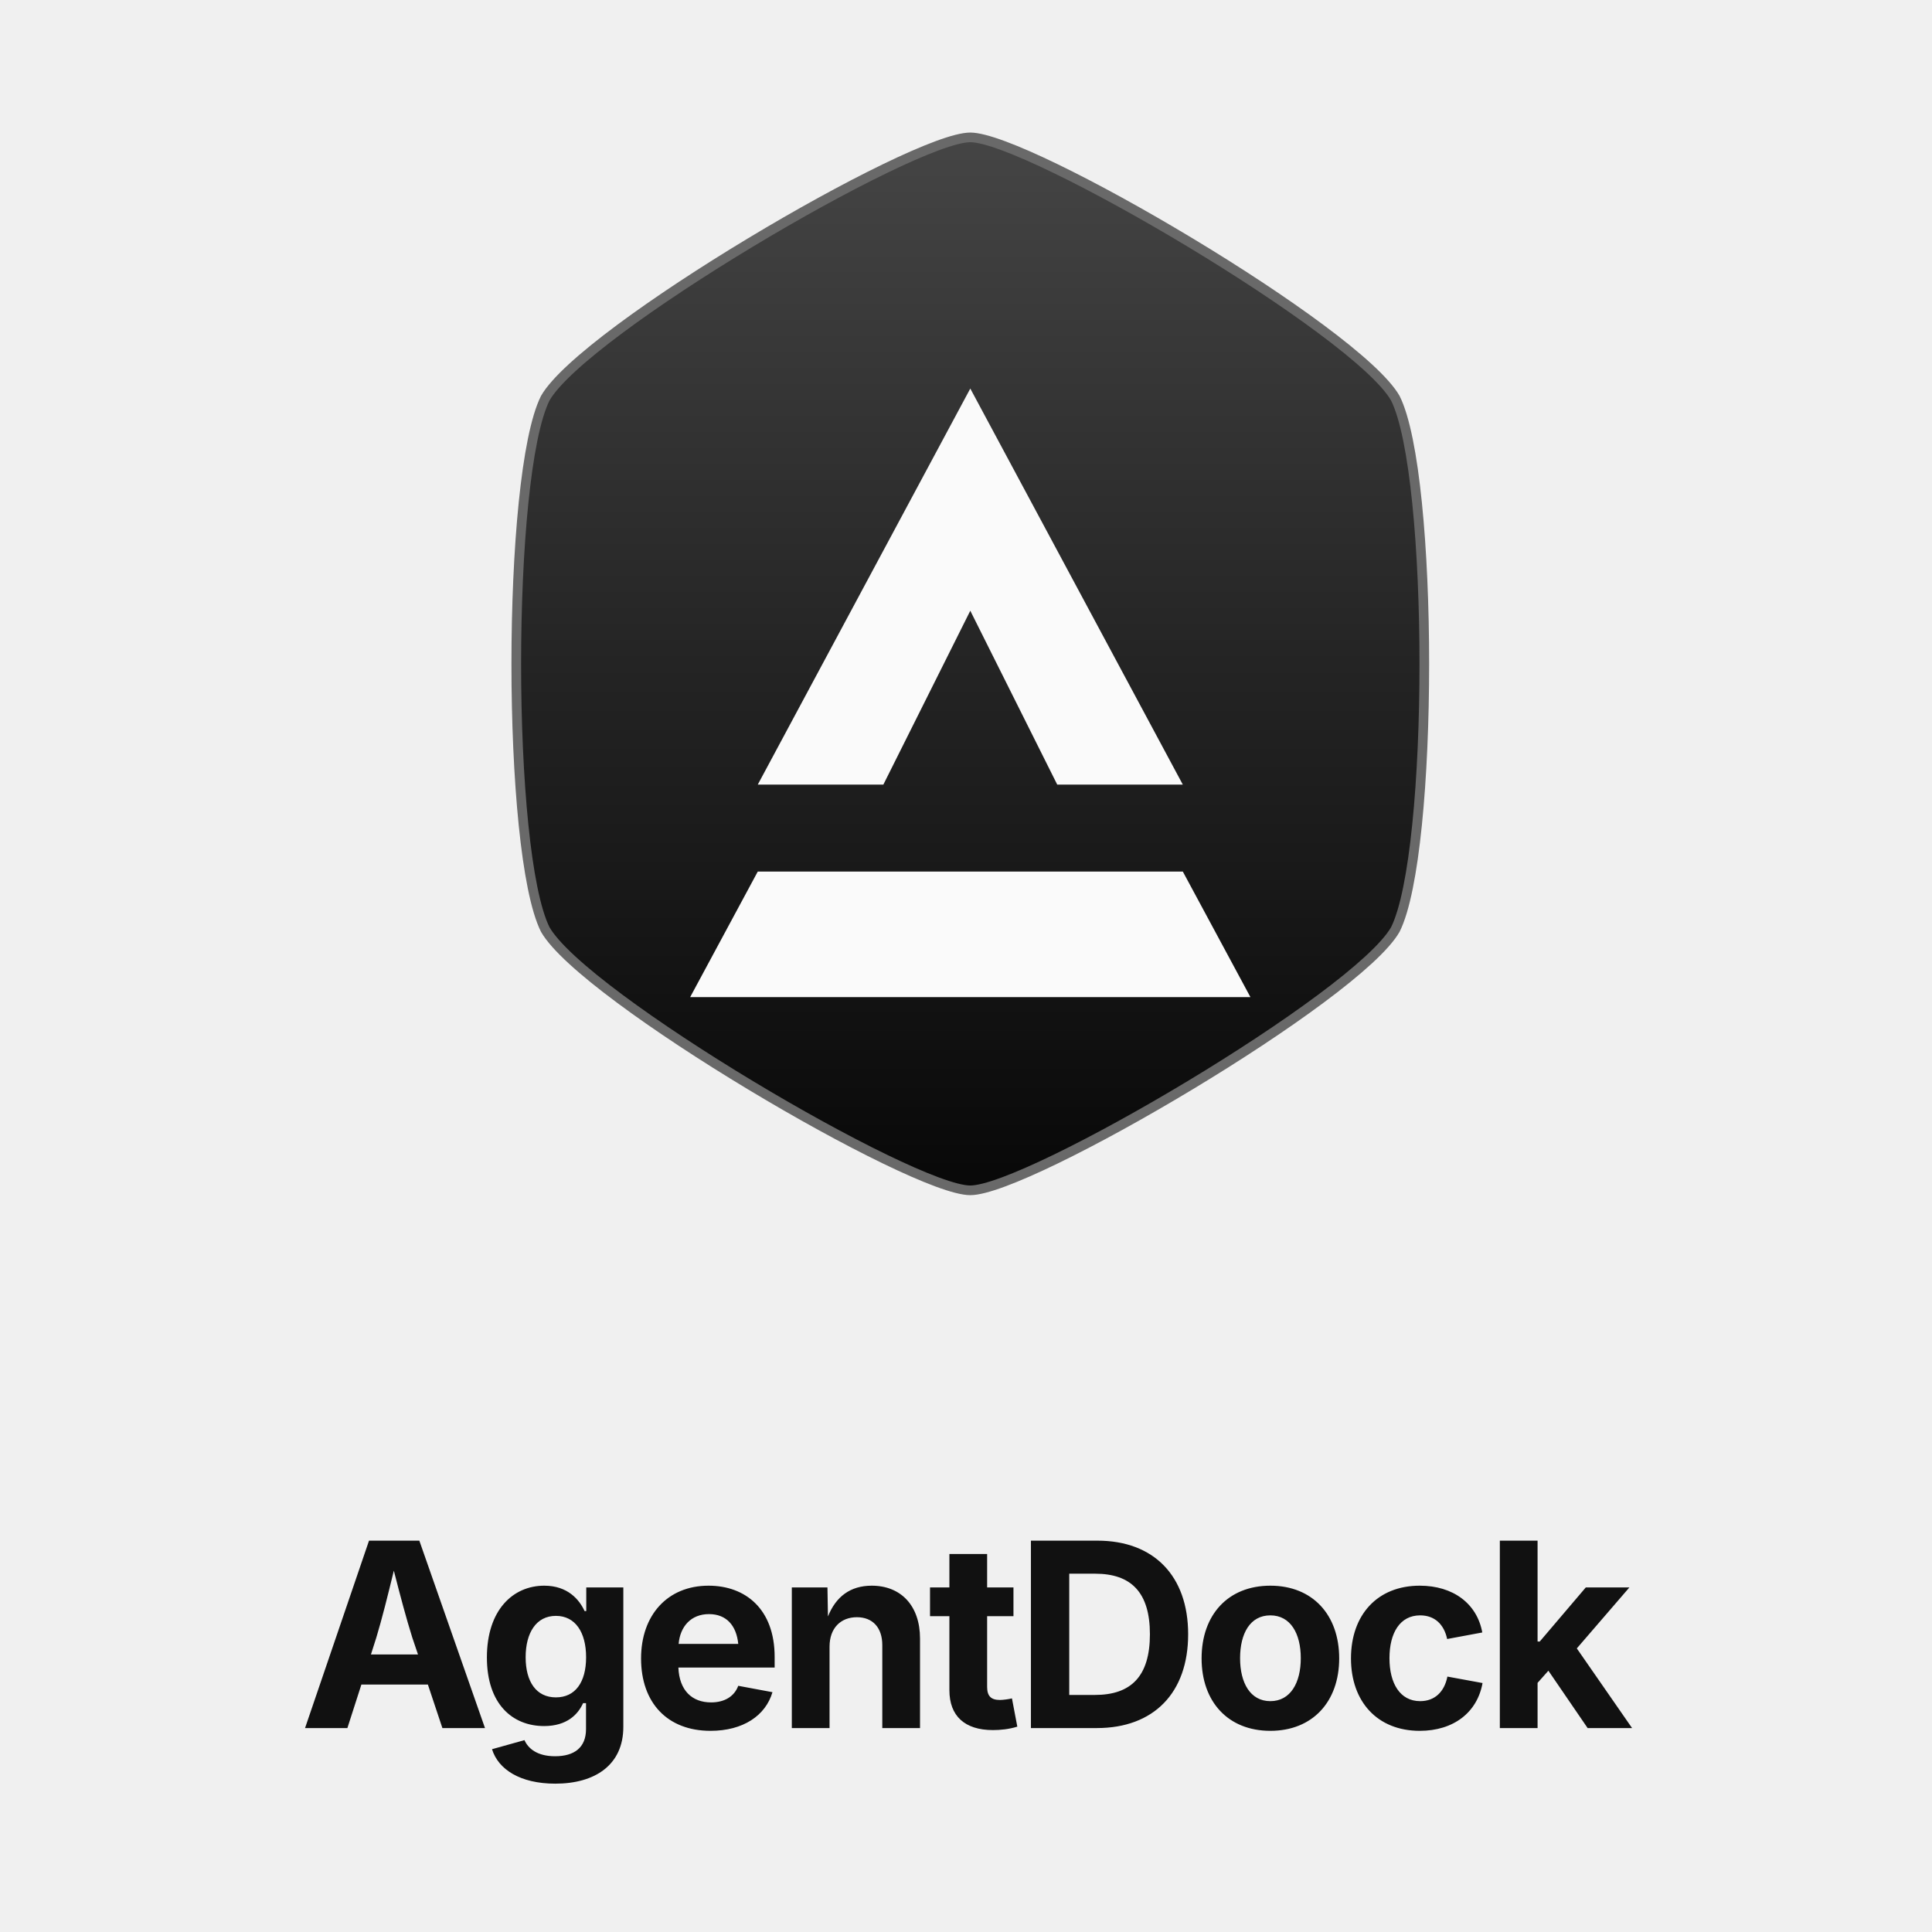
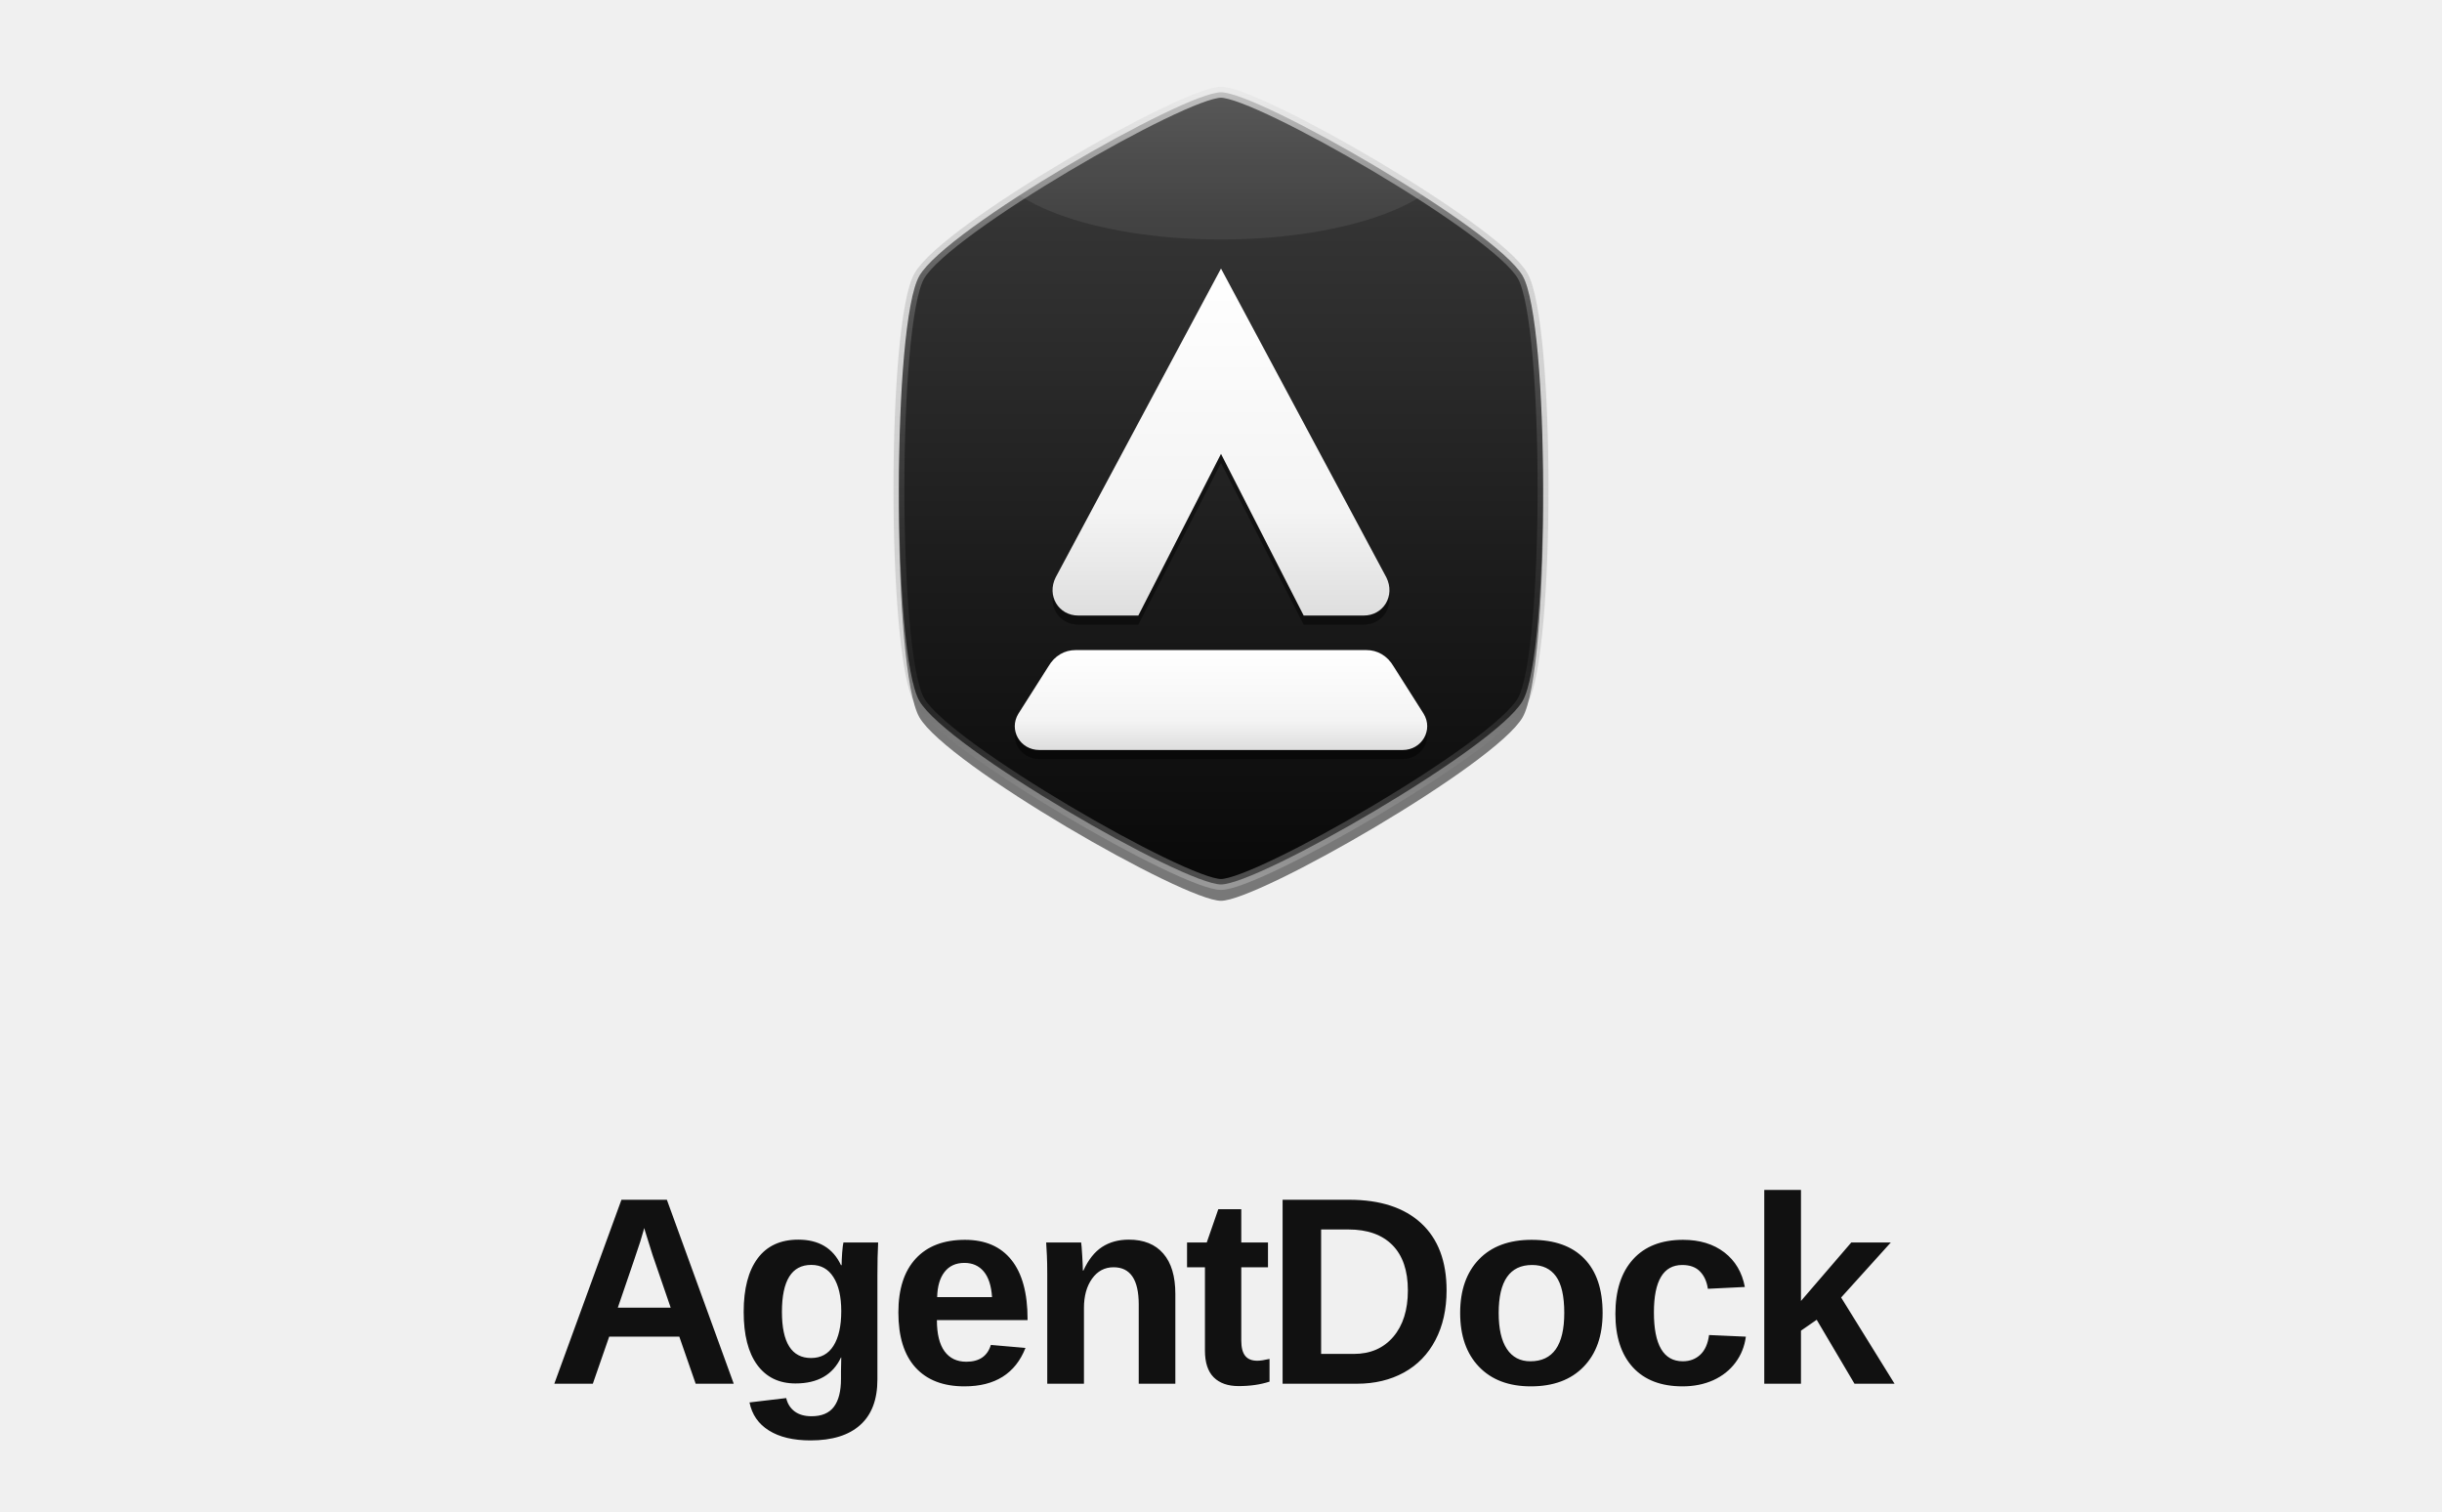
- <svg xmlns="http://www.w3.org/2000/svg" viewBox="0 0 360 360" role="img" aria-label="AgentDock">
+ <svg xmlns="http://www.w3.org/2000/svg" viewBox="0 0 420 260" role="img" aria-labelledby="title desc">
  <defs>
-     <linearGradient id="b" x1="0" y1="0" x2="0" y2="1">
-       <stop offset="0" stop-color="#454545" />
-       <stop offset=".5" stop-color="#242424" />
-       <stop offset="1" stop-color="#080808" />
+     <linearGradient id="badge" x1="0" y1="0" x2="0" y2="1">
+       <stop offset="0" stop-color="#4A4A4A" />
+       <stop offset="0.16" stop-color="#343434" />
+       <stop offset="0.58" stop-color="#1D1D1D" />
+       <stop offset="1" stop-color="#090909" />
    </linearGradient>
+     <linearGradient id="rim" x1="0" y1="0" x2="0" y2="1">
+       <stop offset="0" stop-color="#E6E6E6" stop-opacity="0.72" />
+       <stop offset="0.28" stop-color="#9A9A9A" stop-opacity="0.34" />
+       <stop offset="0.72" stop-color="#585858" stop-opacity="0.18" />
+       <stop offset="1" stop-color="#D7D7D7" stop-opacity="0.34" />
+     </linearGradient>
+     <linearGradient id="mark" x1="0" y1="0" x2="0" y2="1">
+       <stop offset="0" stop-color="#FFFFFF" />
+       <stop offset="0.7" stop-color="#F4F4F4" />
+       <stop offset="1" stop-color="#DEDEDE" />
+     </linearGradient>
+     <clipPath id="badge-clip">
+       <path d="M512 76C553 76 814 226 844 278C874 330 874 694 844 746C814 798 553 948 512 948C471 948 210 798 180 746C150 694 150 330 180 278C210 226 471 76 512 76Z" />
+     </clipPath>
  </defs>
-   <g transform="translate(80 22) scale(1.8)">
-     <path d="M56 2c6 0 40 20 44 27 4 8 4 47 0 55-4 7-38 27-44 27S16 91 12 84c-4-8-4-47 0-55C16 22 50 2 56 2Z" fill="url(#b)" stroke="#696969" />
-     <g fill="#fafafa">
-       <path d="M56 28 78 69H65L56 51l-9 18H34l22-41Z" />
-       <path d="M34 78h44l7 13H27l7-13Z" />
+   <g transform="translate(130 4) scale(0.15625)">
+     <path d="M512 76C553 76 814 226 844 278C874 330 874 694 844 746C814 798 553 948 512 948C471 948 210 798 180 746C150 694 150 330 180 278C210 226 471 76 512 76Z" transform="translate(0 18)" fill="#000000" opacity="0.5" />
+     <path d="M512 76C553 76 814 226 844 278C874 330 874 694 844 746C814 798 553 948 512 948C471 948 210 798 180 746C150 694 150 330 180 278C210 226 471 76 512 76Z" fill="url(#badge)" />
+     <path d="M512 76C553 76 814 226 844 278C874 330 874 694 844 746C814 798 553 948 512 948C471 948 210 798 180 746C150 694 150 330 180 278C210 226 471 76 512 76Z" fill="none" stroke="url(#rim)" stroke-width="12" />
+     <ellipse cx="512" cy="142" rx="255" ry="96" fill="#FFFFFF" opacity="0.075" clip-path="url(#badge-clip)" />
+     <g transform="translate(0 10)" fill="#000000" opacity="0.45">
+       <path d="M512 270L694 610C704 630 691 652 669 652H603L512 474L421 652H355C333 652 320 630 330 610L512 270Z" />
+       <path d="M352 690H672C684 690 695 696 702 708L735 760C746 778 733 800 712 800H312C291 800 278 778 289 760L322 708C329 696 340 690 352 690Z" />
+     </g>
+     <g fill="url(#mark)">
+       <path d="M512 270L694 610C704 630 691 652 669 652H603L512 474L421 652H355C333 652 320 630 330 610L512 270Z" />
+       <path d="M352 690H672C684 690 695 696 702 708L735 760C746 778 733 800 712 800H312C291 800 278 778 289 760L322 708C329 696 340 690 352 690Z" />
    </g>
  </g>
-   <text x="180" y="322" text-anchor="middle" fill="#111111" font-family="Inter, ui-sans-serif, -apple-system, BlinkMacSystemFont, 'Segoe UI', sans-serif" font-size="48" font-weight="700" letter-spacing="-1.6">AgentDock</text>
+   <text x="210" y="238" text-anchor="middle" fill="#111111" font-family="-apple-system, BlinkMacSystemFont, 'Segoe UI', Arial, sans-serif" font-size="46" font-weight="700" letter-spacing="-1.4">AgentDock</text>
</svg>
